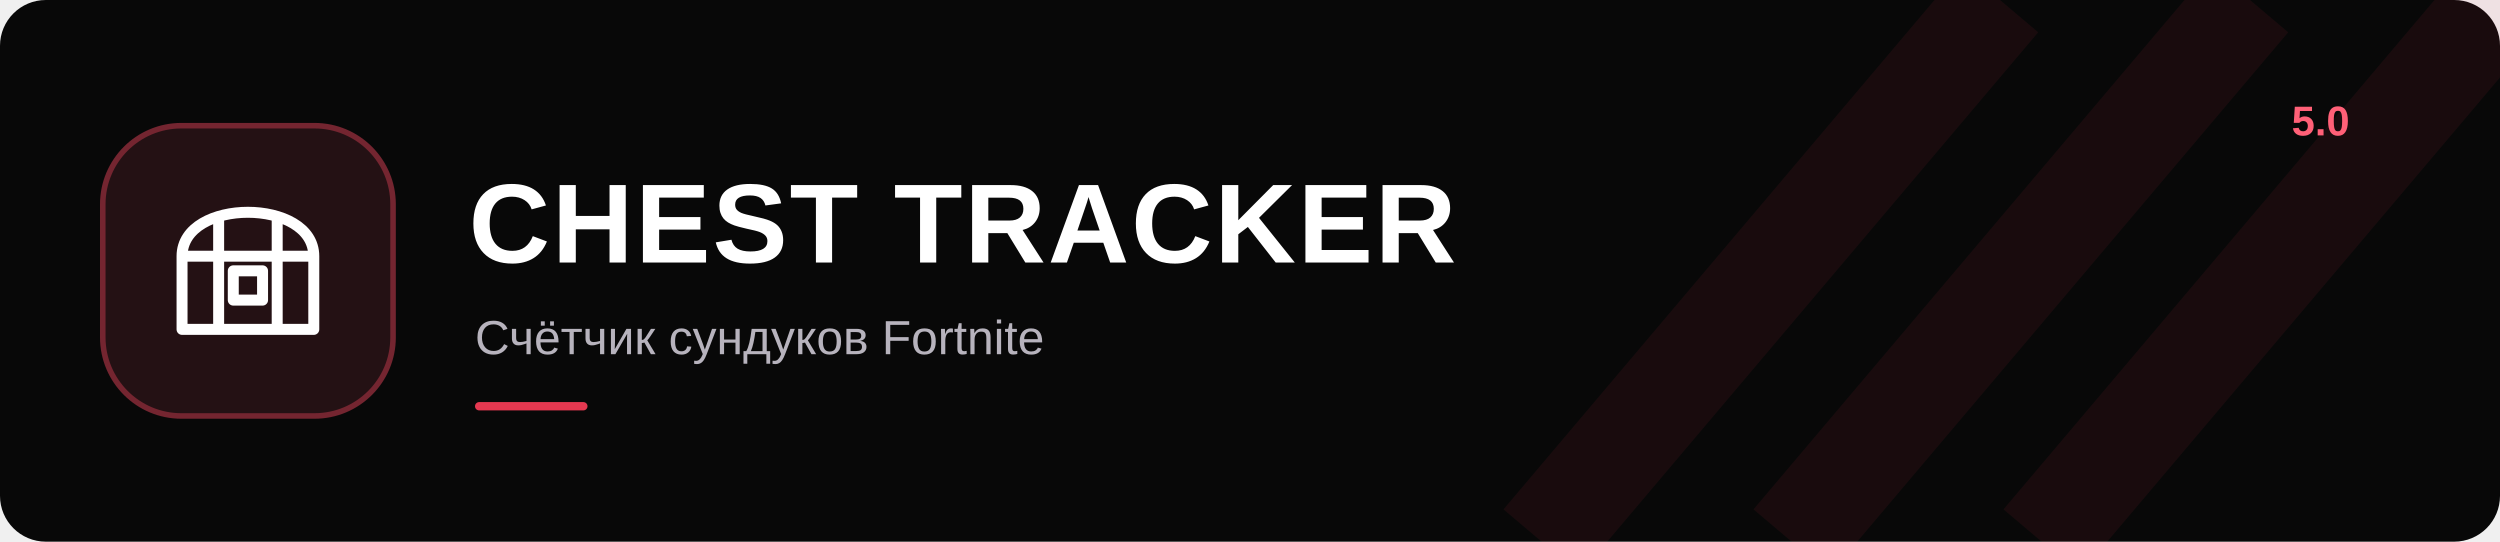
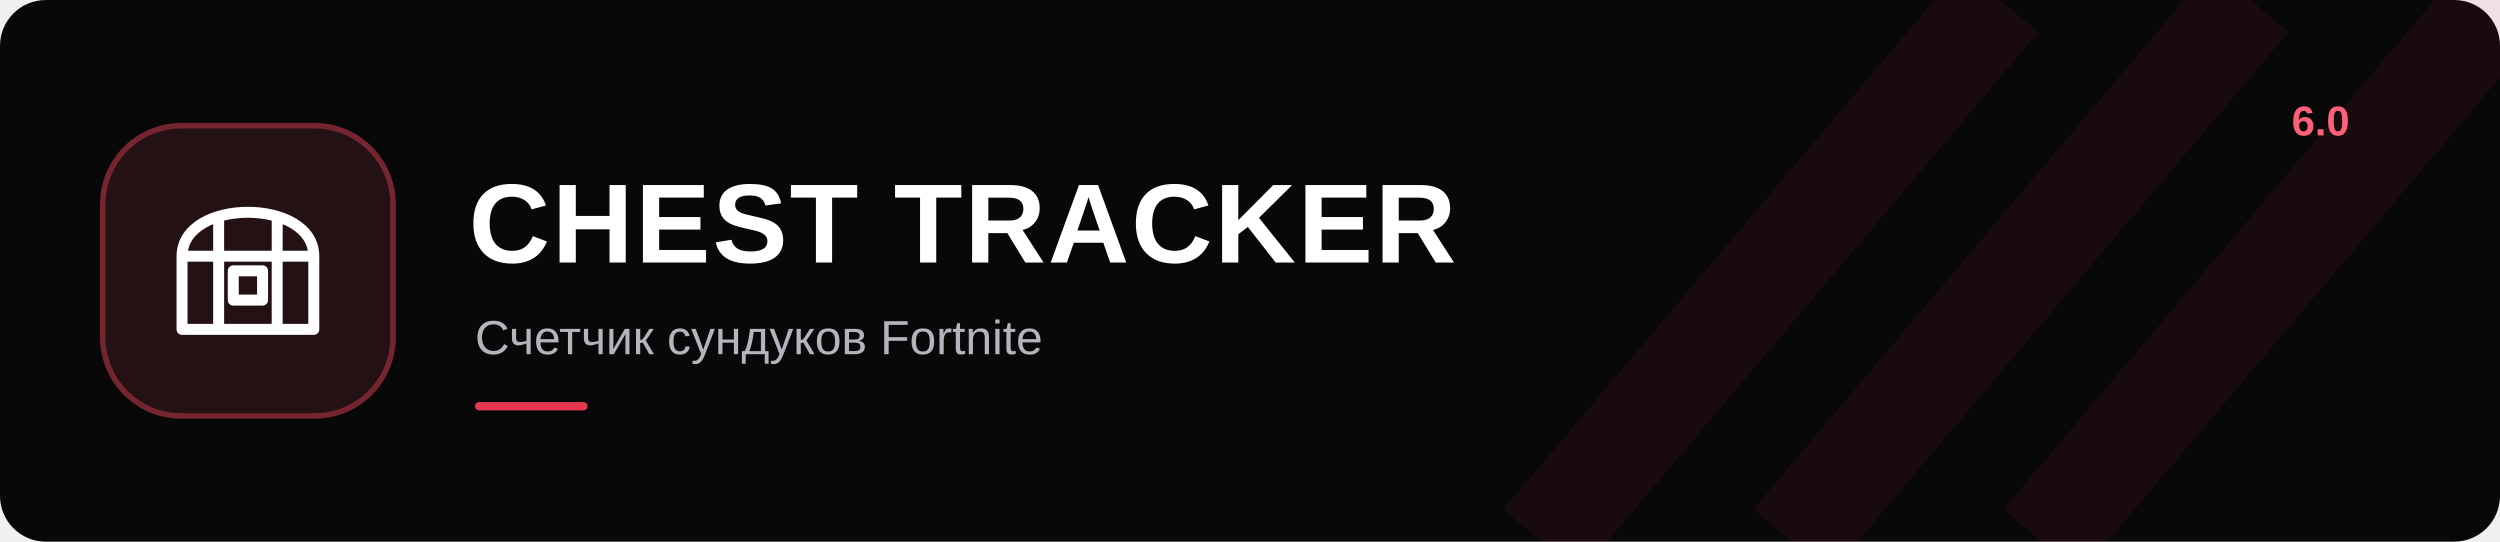
<svg xmlns="http://www.w3.org/2000/svg" width="1200" height="260" viewBox="0 0 1200 260">
  <rect width="1200" height="260" rx="22" fill="#080808" />
  <path d="M960 0 740 260M1080 0 860 260M1200 0 980 260" fill="none" stroke="#e53850" stroke-opacity=".08" stroke-width="48" />
  <svg x="48" y="59" width="142" height="142" viewBox="0 0 64 64">
    <rect x=".6" y=".6" width="62.8" height="62.8" rx="17" fill="#241114" stroke="#742530" stroke-width="1.2" />
    <g transform="translate(13 13) scale(1.583333)">
      <path d="M3,10 L3,20 L21,20 L21,10 M3,10 C3,2 21,2 21,10 Z M8,5 L8,20 M16,5 L16,20 M10,12 L14,12 L14,16 L10,16 Z" fill="none" stroke="white" stroke-width="1.5" stroke-linejoin="round" />
    </g>
  </svg>
  <g font-family="Segoe UI,Arial,sans-serif">
    <text x="225" y="126" fill="white" font-size="54" font-weight="750" letter-spacing="1">CHEST TRACKER</text>
-     <text x="228" y="170" fill="#b7b3bd" font-size="23">Счётчик сундуков Fortnite</text>
-     <text x="1100" y="65" fill="#ff6077" font-size="20" font-weight="600">5.0</text>
+     <text x="228" y="170" fill="#b7b3bd" font-size="23">Счетчик сундуков Fortnite</text>
+     <text x="1100" y="65" fill="#ff6077" font-size="20" font-weight="600">6.0</text>
  </g>
  <rect x="228" y="193" width="54" height="4" rx="2" fill="#e53850" />
</svg>
